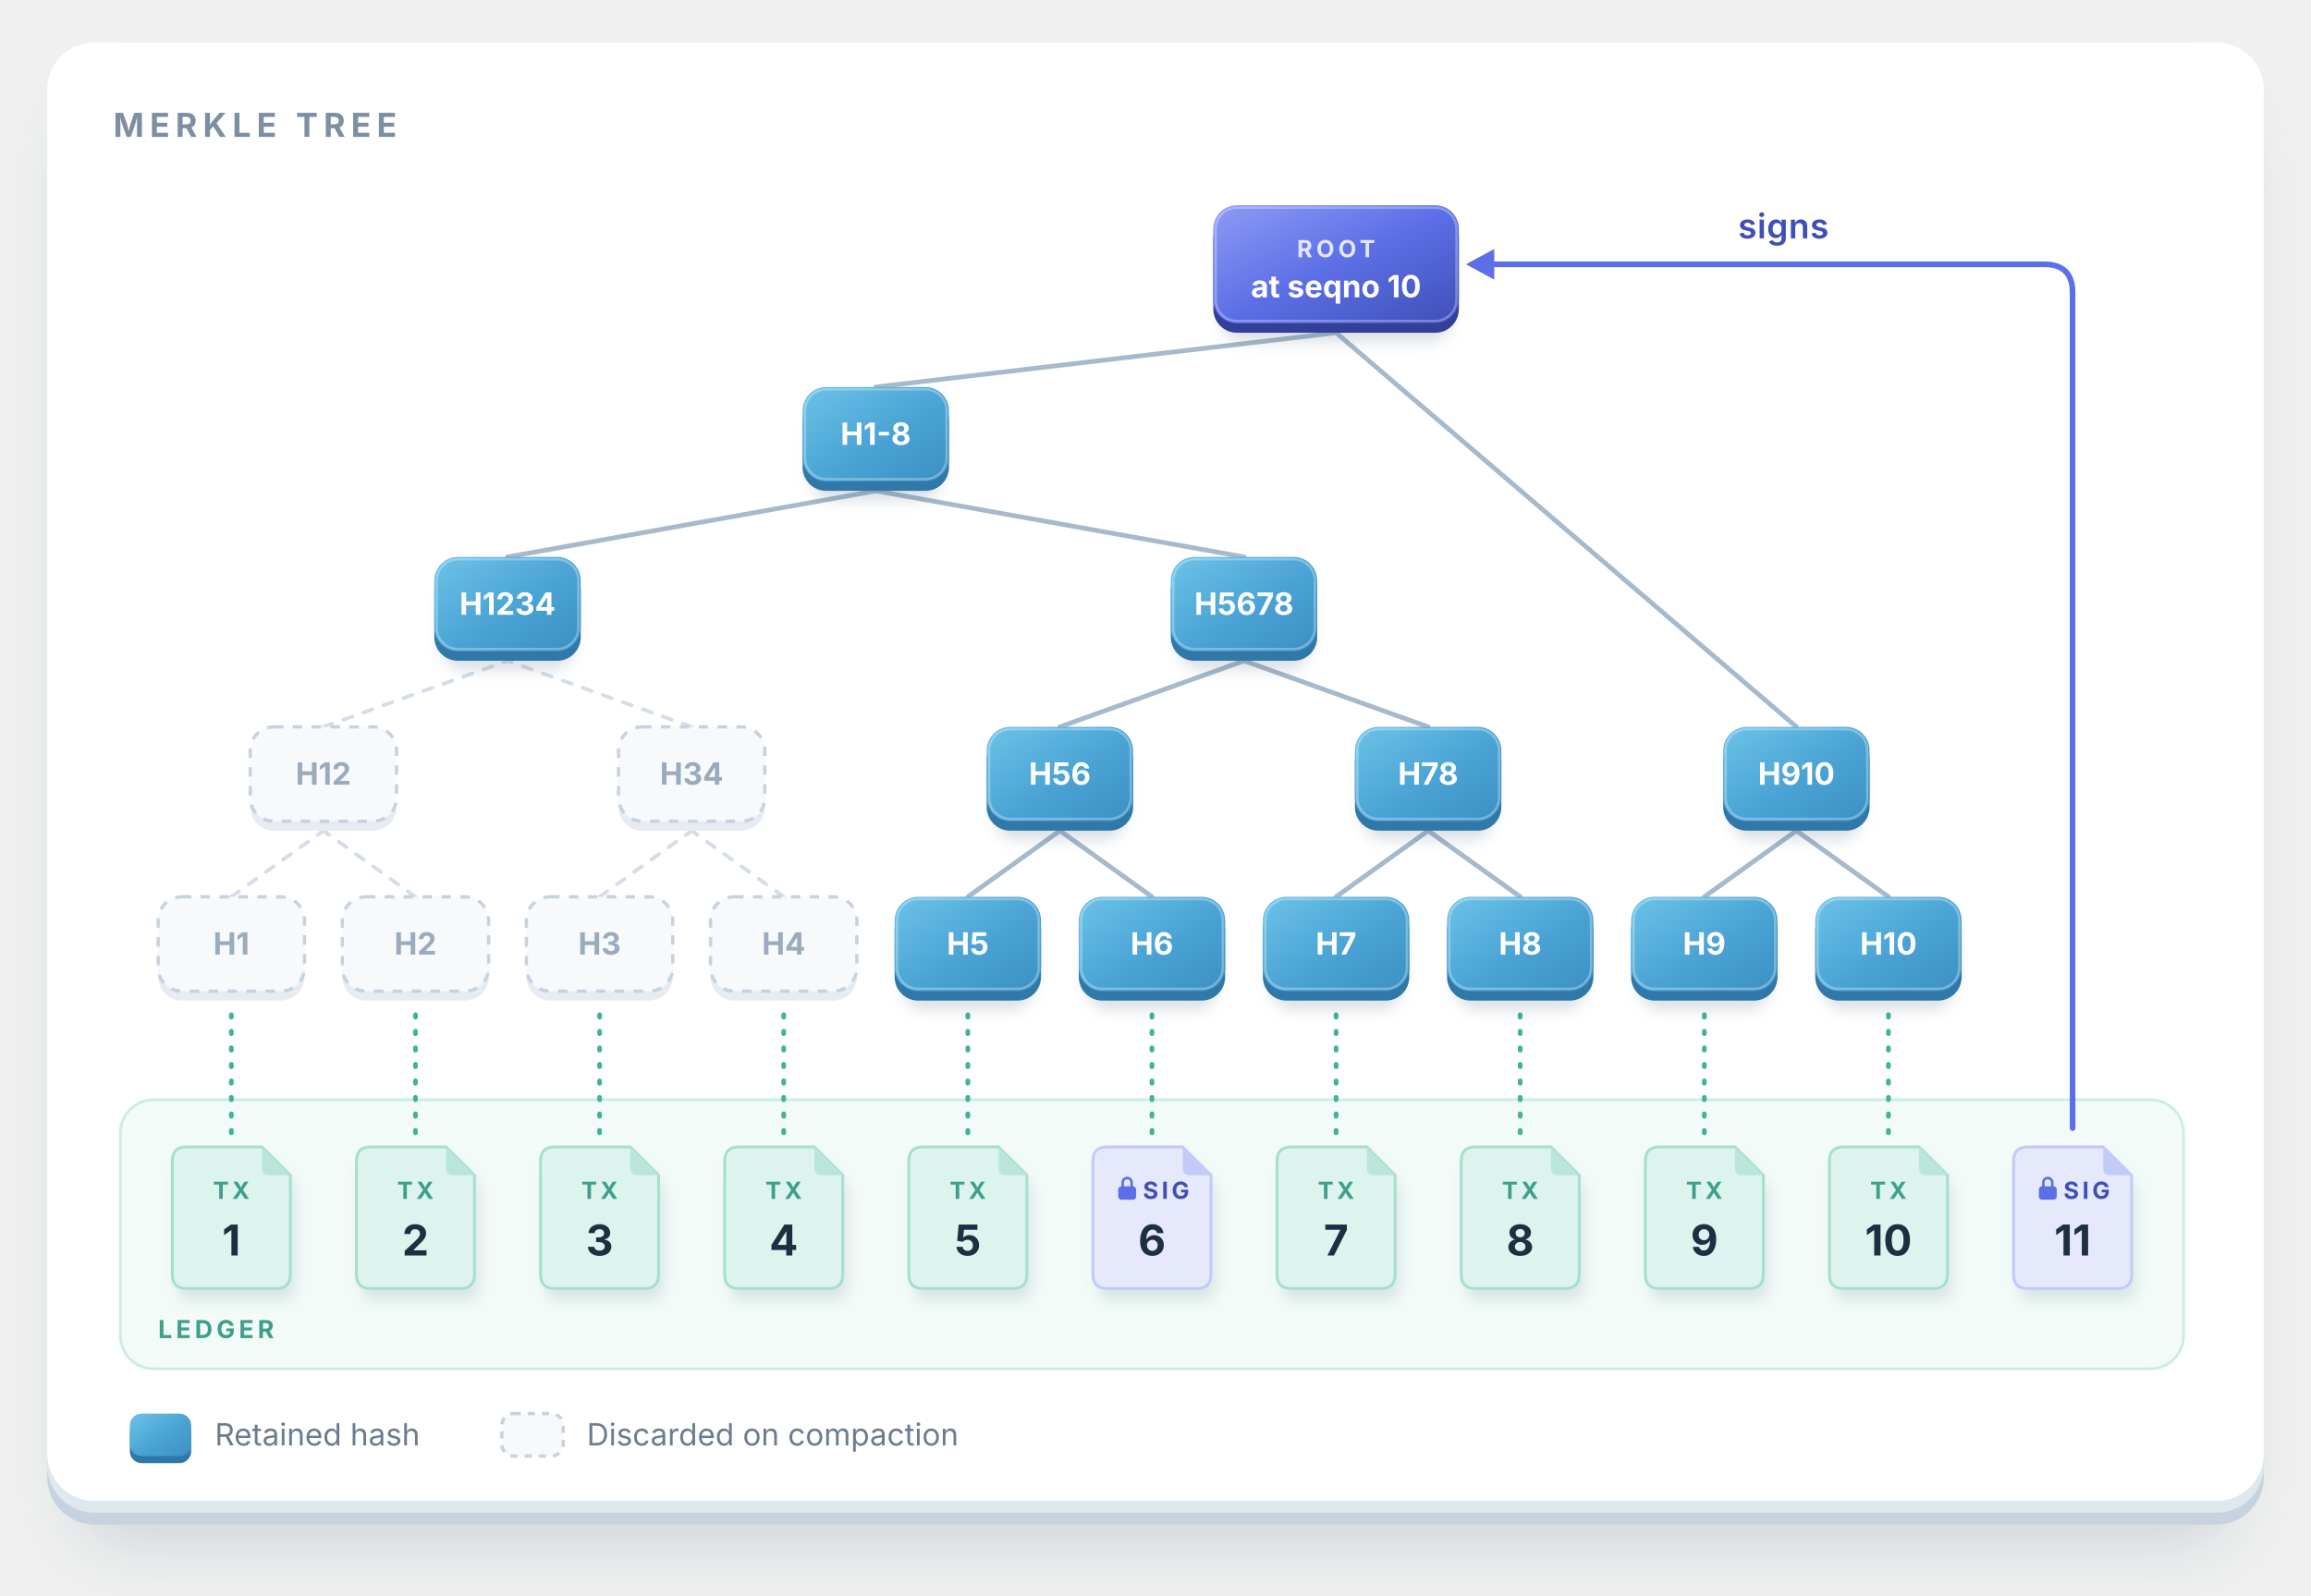
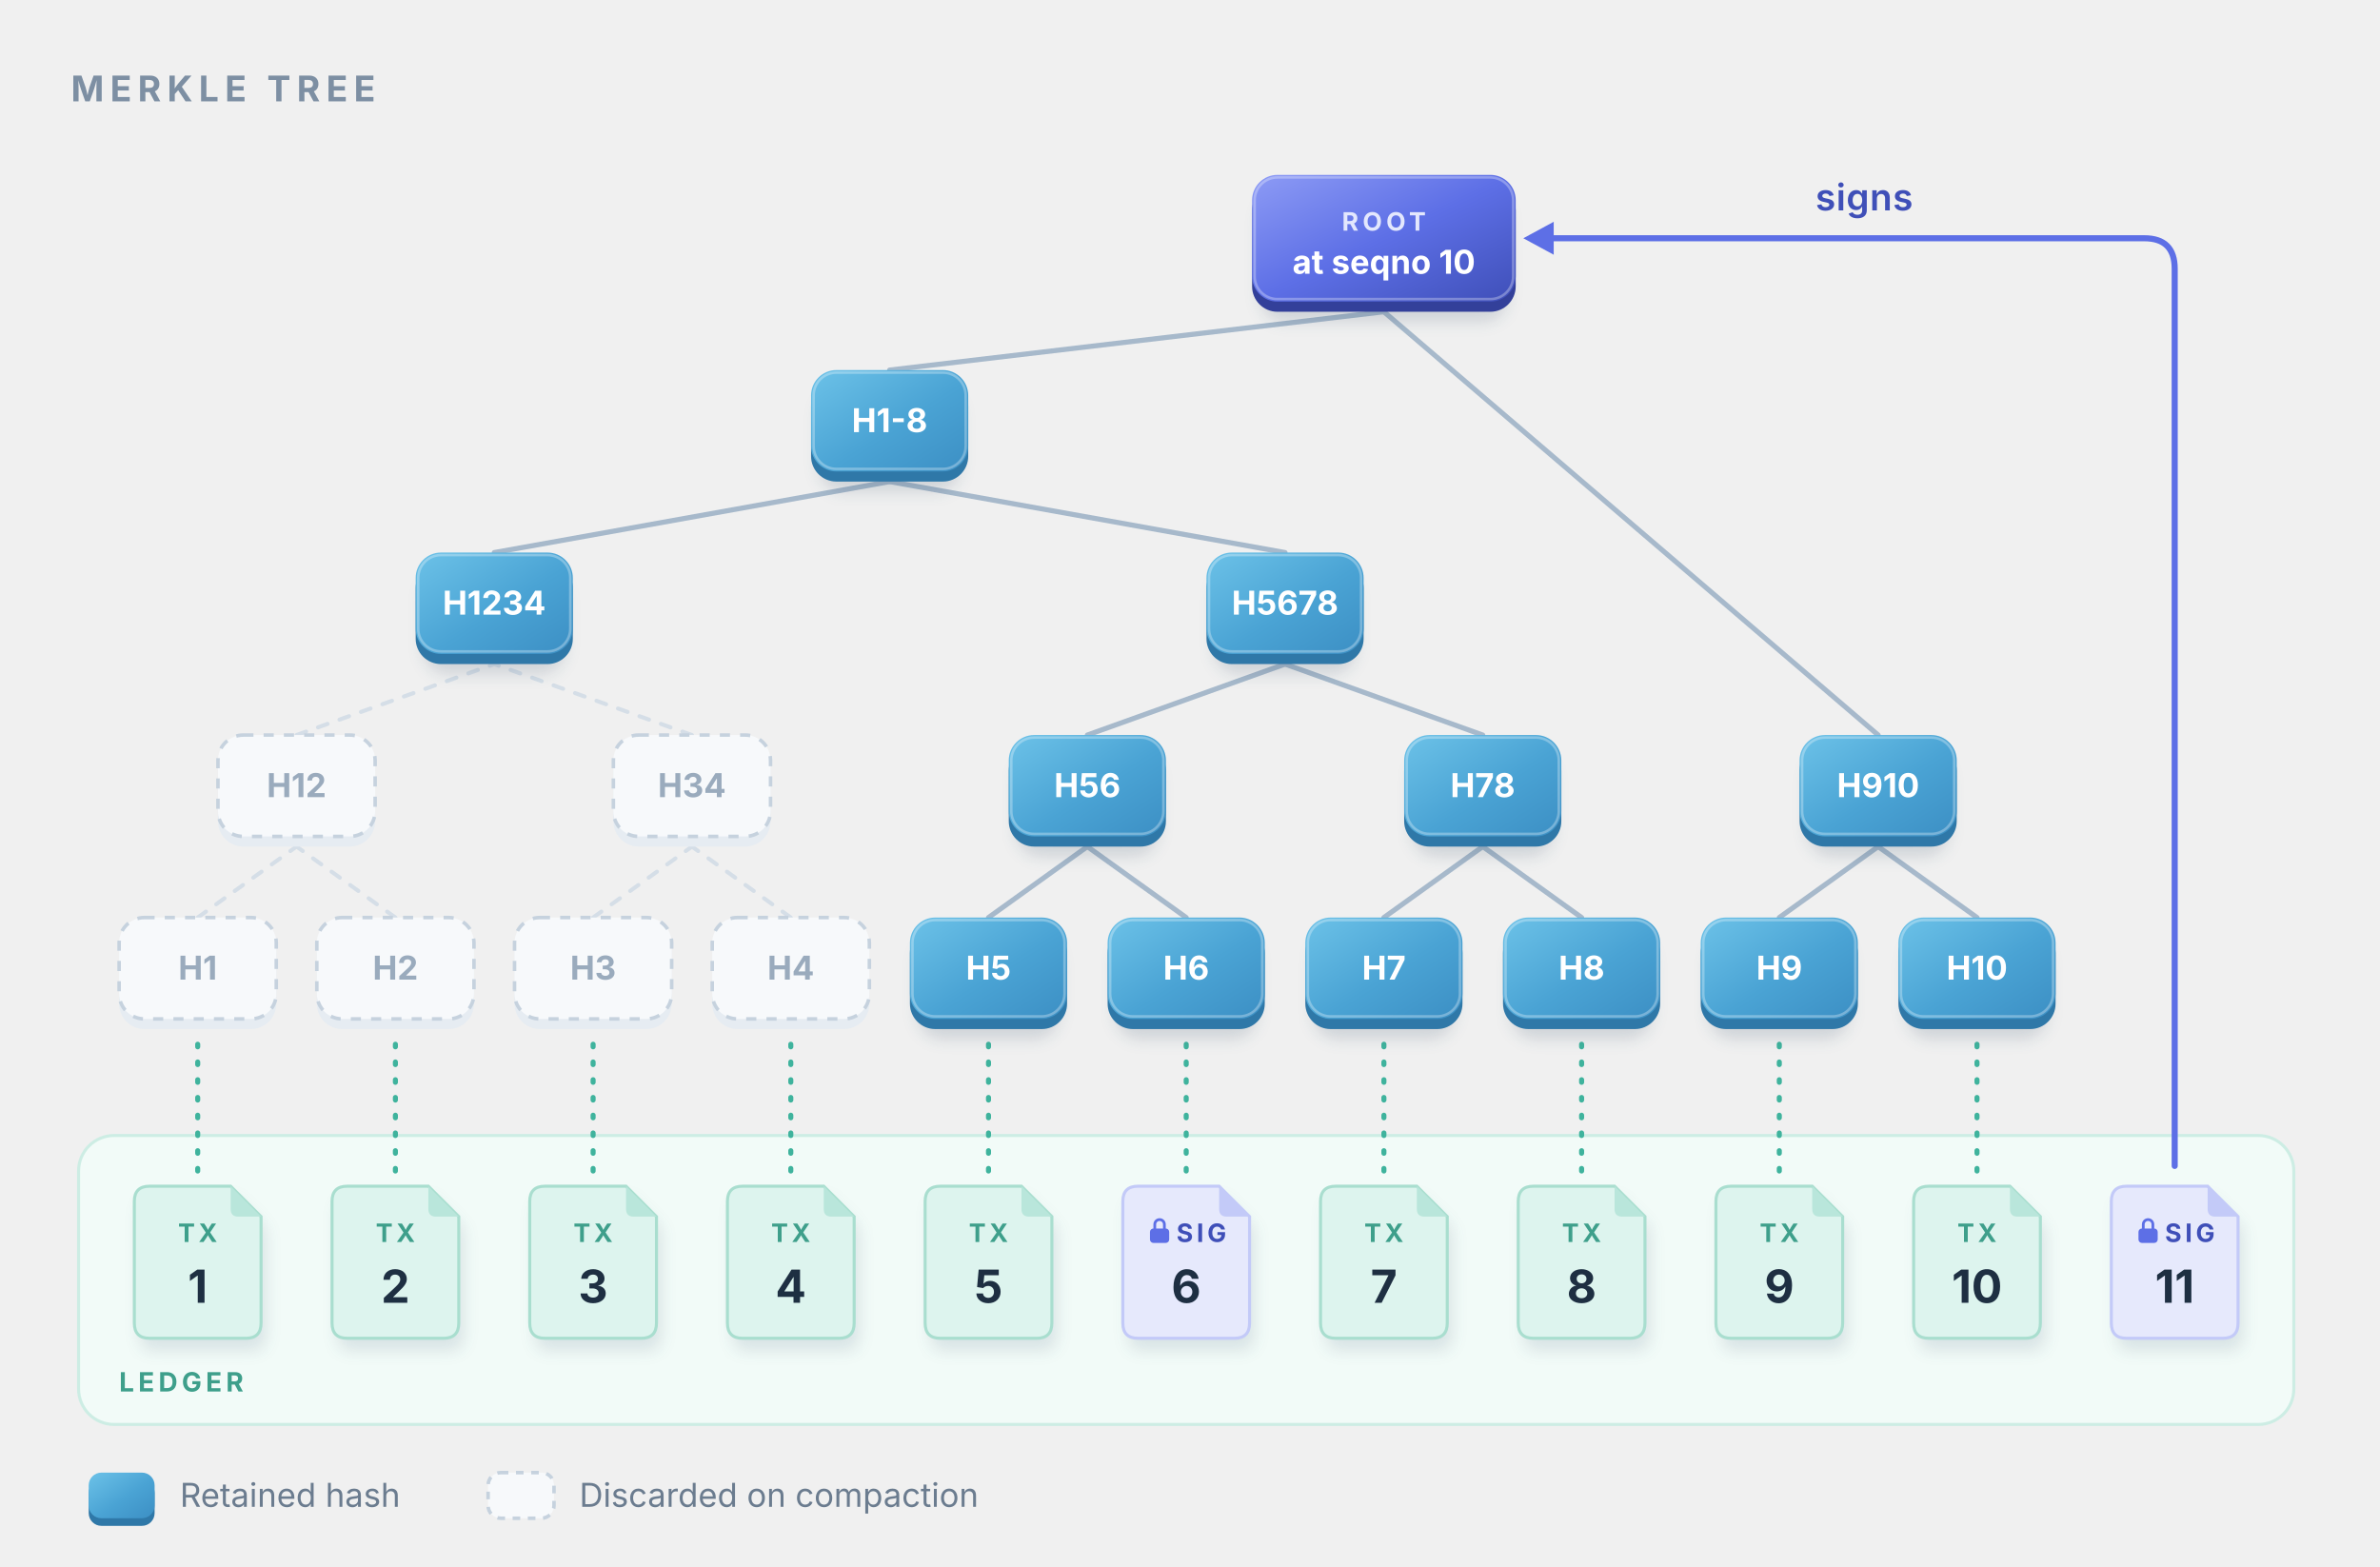
- <svg xmlns="http://www.w3.org/2000/svg" width="979" height="676" viewBox="0 0 979 676" fill="none" role="img" aria-labelledby="title desc">
+ <svg xmlns="http://www.w3.org/2000/svg" width="939" height="618" viewBox="20 18 939 618" fill="none" role="img" aria-labelledby="title desc">
  <defs>
    <filter id="blur3" x="-30%" y="-30%" width="160%" height="160%">
      <feGaussianBlur stdDeviation="3" />
    </filter>
    <filter id="blur6" x="-30%" y="-30%" width="160%" height="160%">
      <feGaussianBlur stdDeviation="6" />
    </filter>
    <filter id="blur14" x="-20%" y="-30%" width="140%" height="160%">
      <feGaussianBlur stdDeviation="14" />
    </filter>
    <symbol id="lock" viewBox="0 0 24 24">
      <rect x="5" y="10.5" width="14" height="10.5" rx="2.5" fill="currentColor" />
      <path d="M8.5 10.5V7.5a3.5 3.5 0 0 1 7 0v3" stroke="currentColor" stroke-width="2" stroke-linecap="round" fill="none" />
    </symbol>
    <linearGradient id="hash" x1="0" y1="0" x2="1" y2="1">
      <stop stop-color="#6CC2E8" />
      <stop offset=".55" stop-color="#4AA3D4" />
      <stop offset="1" stop-color="#3C8FC4" />
    </linearGradient>
    <linearGradient id="root" x1="0" y1="0" x2="1" y2="1">
      <stop stop-color="#8D9BF5" />
      <stop offset=".5" stop-color="#5D6FE6" />
      <stop offset="1" stop-color="#3F4FB8" />
    </linearGradient>
  </defs>
  <g font-family="Inter, 'Segoe UI', ui-sans-serif, system-ui, sans-serif">
-     <rect x="32" y="44" width="915" height="610" rx="22" fill="#1D3B58" opacity=".16" filter="url(#blur14)" />
-     <rect x="20" y="28" width="939" height="618" rx="20" fill="#C6D2DE" />
-     <rect x="20" y="23" width="939" height="618" rx="20" fill="#DFE7EF" />
-     <rect x="20" y="18" width="939" height="618" rx="20" fill="#FFFFFF" />
    <text x="48" y="58" fill="#7D8FA3" font-size="14" font-weight="700" letter-spacing="2.4">MERKLE TREE</text>
    <path d="M98 380L137 352" stroke="#D5DEE7" stroke-width="1.6" stroke-dasharray="4 5" stroke-linecap="round" />
    <path d="M176 380L137 352" stroke="#D5DEE7" stroke-width="1.6" stroke-dasharray="4 5" stroke-linecap="round" />
    <path d="M254 380L293 352" stroke="#D5DEE7" stroke-width="1.6" stroke-dasharray="4 5" stroke-linecap="round" />
    <path d="M332 380L293 352" stroke="#D5DEE7" stroke-width="1.6" stroke-dasharray="4 5" stroke-linecap="round" />
    <path d="M410 380L449 352" stroke="#A7B9CB" stroke-width="2" stroke-linecap="round" />
    <path d="M488 380L449 352" stroke="#A7B9CB" stroke-width="2" stroke-linecap="round" />
    <path d="M566 380L605 352" stroke="#A7B9CB" stroke-width="2" stroke-linecap="round" />
    <path d="M644 380L605 352" stroke="#A7B9CB" stroke-width="2" stroke-linecap="round" />
    <path d="M722 380L761 352" stroke="#A7B9CB" stroke-width="2" stroke-linecap="round" />
    <path d="M800 380L761 352" stroke="#A7B9CB" stroke-width="2" stroke-linecap="round" />
    <path d="M137 308L215 280" stroke="#D5DEE7" stroke-width="1.6" stroke-dasharray="4 5" stroke-linecap="round" />
    <path d="M293 308L215 280" stroke="#D5DEE7" stroke-width="1.6" stroke-dasharray="4 5" stroke-linecap="round" />
    <path d="M449 308L527 280" stroke="#A7B9CB" stroke-width="2" stroke-linecap="round" />
    <path d="M605 308L527 280" stroke="#A7B9CB" stroke-width="2" stroke-linecap="round" />
    <path d="M215 236L371 208" stroke="#A7B9CB" stroke-width="2" stroke-linecap="round" />
    <path d="M527 236L371 208" stroke="#A7B9CB" stroke-width="2" stroke-linecap="round" />
    <path d="M371 164L566 141" stroke="#A7B9CB" stroke-width="2" stroke-linecap="round" />
    <path d="M761 308L566 141" stroke="#A7B9CB" stroke-width="2" stroke-linecap="round" />
    <rect x="51" y="466" width="874" height="114" rx="14" fill="#F2FBF8" stroke="#CDEDE4" stroke-width="1.2" />
    <text x="67" y="567" fill="#3E9F8B" font-size="10.5" font-weight="700" letter-spacing="1.6">LEDGER</text>
    <path d="M98 430V480" stroke="#3FB39D" stroke-width="2" stroke-linecap="round" stroke-dasharray="1 6" />
    <path d="M176 430V480" stroke="#3FB39D" stroke-width="2" stroke-linecap="round" stroke-dasharray="1 6" />
    <path d="M254 430V480" stroke="#3FB39D" stroke-width="2" stroke-linecap="round" stroke-dasharray="1 6" />
    <path d="M332 430V480" stroke="#3FB39D" stroke-width="2" stroke-linecap="round" stroke-dasharray="1 6" />
    <path d="M410 430V480" stroke="#3FB39D" stroke-width="2" stroke-linecap="round" stroke-dasharray="1 6" />
    <path d="M488 430V480" stroke="#3FB39D" stroke-width="2" stroke-linecap="round" stroke-dasharray="1 6" />
    <path d="M566 430V480" stroke="#3FB39D" stroke-width="2" stroke-linecap="round" stroke-dasharray="1 6" />
    <path d="M644 430V480" stroke="#3FB39D" stroke-width="2" stroke-linecap="round" stroke-dasharray="1 6" />
    <path d="M722 430V480" stroke="#3FB39D" stroke-width="2" stroke-linecap="round" stroke-dasharray="1 6" />
    <path d="M800 430V480" stroke="#3FB39D" stroke-width="2" stroke-linecap="round" stroke-dasharray="1 6" />
    <path d="M878 478V124Q878 112 866 112H632" stroke="#5D6FE6" stroke-width="2.4" stroke-linecap="round" stroke-linejoin="round" />
    <polygon points="621,112 633,105.5 633,118.5" fill="#5D6FE6" />
    <text x="755.5" y="101" fill="#3F4FB8" font-size="14.5" font-weight="600" text-anchor="middle" letter-spacing=".2">signs</text>
    <rect x="67" y="384" width="62" height="40" rx="10" fill="#E6ECF2" />
    <rect x="67" y="380" width="62" height="40" rx="10" fill="#F7F9FB" stroke="#C6D2DE" stroke-width="1.4" stroke-dasharray="4 4" />
    <text x="98" y="404.5" fill="#9AABBD" font-size="13" font-weight="650" text-anchor="middle">H1</text>
    <rect x="145" y="384" width="62" height="40" rx="10" fill="#E6ECF2" />
    <rect x="145" y="380" width="62" height="40" rx="10" fill="#F7F9FB" stroke="#C6D2DE" stroke-width="1.4" stroke-dasharray="4 4" />
    <text x="176" y="404.5" fill="#9AABBD" font-size="13" font-weight="650" text-anchor="middle">H2</text>
    <rect x="223" y="384" width="62" height="40" rx="10" fill="#E6ECF2" />
    <rect x="223" y="380" width="62" height="40" rx="10" fill="#F7F9FB" stroke="#C6D2DE" stroke-width="1.4" stroke-dasharray="4 4" />
    <text x="254" y="404.5" fill="#9AABBD" font-size="13" font-weight="650" text-anchor="middle">H3</text>
    <rect x="301" y="384" width="62" height="40" rx="10" fill="#E6ECF2" />
    <rect x="301" y="380" width="62" height="40" rx="10" fill="#F7F9FB" stroke="#C6D2DE" stroke-width="1.4" stroke-dasharray="4 4" />
    <text x="332" y="404.5" fill="#9AABBD" font-size="13" font-weight="650" text-anchor="middle">H4</text>
    <rect x="382" y="388" width="56" height="40" rx="10" fill="#1D3B58" opacity=".16" filter="url(#blur3)" />
    <rect x="379" y="384" width="62" height="40" rx="10" fill="#2F78A8" />
    <rect x="379" y="380" width="62" height="40" rx="10" fill="url(#hash)" />
    <rect x="380" y="381" width="60" height="38" rx="9" stroke="#FFFFFF" stroke-opacity=".3" stroke-width="1" />
    <text x="410" y="404.5" fill="#FFFFFF" font-size="13" font-weight="650" text-anchor="middle">H5</text>
    <rect x="460" y="388" width="56" height="40" rx="10" fill="#1D3B58" opacity=".16" filter="url(#blur3)" />
    <rect x="457" y="384" width="62" height="40" rx="10" fill="#2F78A8" />
    <rect x="457" y="380" width="62" height="40" rx="10" fill="url(#hash)" />
    <rect x="458" y="381" width="60" height="38" rx="9" stroke="#FFFFFF" stroke-opacity=".3" stroke-width="1" />
    <text x="488" y="404.5" fill="#FFFFFF" font-size="13" font-weight="650" text-anchor="middle">H6</text>
    <rect x="538" y="388" width="56" height="40" rx="10" fill="#1D3B58" opacity=".16" filter="url(#blur3)" />
    <rect x="535" y="384" width="62" height="40" rx="10" fill="#2F78A8" />
    <rect x="535" y="380" width="62" height="40" rx="10" fill="url(#hash)" />
    <rect x="536" y="381" width="60" height="38" rx="9" stroke="#FFFFFF" stroke-opacity=".3" stroke-width="1" />
    <text x="566" y="404.5" fill="#FFFFFF" font-size="13" font-weight="650" text-anchor="middle">H7</text>
    <rect x="616" y="388" width="56" height="40" rx="10" fill="#1D3B58" opacity=".16" filter="url(#blur3)" />
    <rect x="613" y="384" width="62" height="40" rx="10" fill="#2F78A8" />
    <rect x="613" y="380" width="62" height="40" rx="10" fill="url(#hash)" />
    <rect x="614" y="381" width="60" height="38" rx="9" stroke="#FFFFFF" stroke-opacity=".3" stroke-width="1" />
    <text x="644" y="404.5" fill="#FFFFFF" font-size="13" font-weight="650" text-anchor="middle">H8</text>
    <rect x="694" y="388" width="56" height="40" rx="10" fill="#1D3B58" opacity=".16" filter="url(#blur3)" />
    <rect x="691" y="384" width="62" height="40" rx="10" fill="#2F78A8" />
    <rect x="691" y="380" width="62" height="40" rx="10" fill="url(#hash)" />
    <rect x="692" y="381" width="60" height="38" rx="9" stroke="#FFFFFF" stroke-opacity=".3" stroke-width="1" />
    <text x="722" y="404.5" fill="#FFFFFF" font-size="13" font-weight="650" text-anchor="middle">H9</text>
    <rect x="772" y="388" width="56" height="40" rx="10" fill="#1D3B58" opacity=".16" filter="url(#blur3)" />
    <rect x="769" y="384" width="62" height="40" rx="10" fill="#2F78A8" />
    <rect x="769" y="380" width="62" height="40" rx="10" fill="url(#hash)" />
    <rect x="770" y="381" width="60" height="38" rx="9" stroke="#FFFFFF" stroke-opacity=".3" stroke-width="1" />
    <text x="800" y="404.5" fill="#FFFFFF" font-size="13" font-weight="650" text-anchor="middle">H10</text>
    <rect x="106" y="312" width="62" height="40" rx="10" fill="#E6ECF2" />
    <rect x="106" y="308" width="62" height="40" rx="10" fill="#F7F9FB" stroke="#C6D2DE" stroke-width="1.4" stroke-dasharray="4 4" />
    <text x="137" y="332.5" fill="#9AABBD" font-size="13" font-weight="650" text-anchor="middle">H12</text>
    <rect x="262" y="312" width="62" height="40" rx="10" fill="#E6ECF2" />
    <rect x="262" y="308" width="62" height="40" rx="10" fill="#F7F9FB" stroke="#C6D2DE" stroke-width="1.4" stroke-dasharray="4 4" />
    <text x="293" y="332.5" fill="#9AABBD" font-size="13" font-weight="650" text-anchor="middle">H34</text>
    <rect x="421" y="316" width="56" height="40" rx="10" fill="#1D3B58" opacity=".16" filter="url(#blur3)" />
    <rect x="418" y="312" width="62" height="40" rx="10" fill="#2F78A8" />
    <rect x="418" y="308" width="62" height="40" rx="10" fill="url(#hash)" />
    <rect x="419" y="309" width="60" height="38" rx="9" stroke="#FFFFFF" stroke-opacity=".3" stroke-width="1" />
    <text x="449" y="332.5" fill="#FFFFFF" font-size="13" font-weight="650" text-anchor="middle">H56</text>
    <rect x="577" y="316" width="56" height="40" rx="10" fill="#1D3B58" opacity=".16" filter="url(#blur3)" />
    <rect x="574" y="312" width="62" height="40" rx="10" fill="#2F78A8" />
    <rect x="574" y="308" width="62" height="40" rx="10" fill="url(#hash)" />
    <rect x="575" y="309" width="60" height="38" rx="9" stroke="#FFFFFF" stroke-opacity=".3" stroke-width="1" />
    <text x="605" y="332.5" fill="#FFFFFF" font-size="13" font-weight="650" text-anchor="middle">H78</text>
    <rect x="733" y="316" width="56" height="40" rx="10" fill="#1D3B58" opacity=".16" filter="url(#blur3)" />
    <rect x="730" y="312" width="62" height="40" rx="10" fill="#2F78A8" />
    <rect x="730" y="308" width="62" height="40" rx="10" fill="url(#hash)" />
    <rect x="731" y="309" width="60" height="38" rx="9" stroke="#FFFFFF" stroke-opacity=".3" stroke-width="1" />
    <text x="761" y="332.5" fill="#FFFFFF" font-size="13" font-weight="650" text-anchor="middle">H910</text>
    <rect x="187" y="244" width="56" height="40" rx="10" fill="#1D3B58" opacity=".16" filter="url(#blur3)" />
    <rect x="184" y="240" width="62" height="40" rx="10" fill="#2F78A8" />
    <rect x="184" y="236" width="62" height="40" rx="10" fill="url(#hash)" />
    <rect x="185" y="237" width="60" height="38" rx="9" stroke="#FFFFFF" stroke-opacity=".3" stroke-width="1" />
    <text x="215" y="260.5" fill="#FFFFFF" font-size="13" font-weight="650" text-anchor="middle">H1234</text>
    <rect x="499" y="244" width="56" height="40" rx="10" fill="#1D3B58" opacity=".16" filter="url(#blur3)" />
    <rect x="496" y="240" width="62" height="40" rx="10" fill="#2F78A8" />
    <rect x="496" y="236" width="62" height="40" rx="10" fill="url(#hash)" />
    <rect x="497" y="237" width="60" height="38" rx="9" stroke="#FFFFFF" stroke-opacity=".3" stroke-width="1" />
    <text x="527" y="260.5" fill="#FFFFFF" font-size="13" font-weight="650" text-anchor="middle">H5678</text>
    <rect x="343" y="172" width="56" height="40" rx="10" fill="#1D3B58" opacity=".16" filter="url(#blur3)" />
    <rect x="340" y="168" width="62" height="40" rx="10" fill="#2F78A8" />
    <rect x="340" y="164" width="62" height="40" rx="10" fill="url(#hash)" />
    <rect x="341" y="165" width="60" height="38" rx="9" stroke="#FFFFFF" stroke-opacity=".3" stroke-width="1" />
    <text x="371" y="188.5" fill="#FFFFFF" font-size="13" font-weight="650" text-anchor="middle">H1-8</text>
    <rect x="517" y="95" width="98" height="50" rx="10" fill="#1D3B58" opacity=".16" filter="url(#blur3)" />
    <rect x="514" y="91" width="104" height="50" rx="10" fill="#33409A" />
    <rect x="514" y="87" width="104" height="50" rx="10" fill="url(#root)" />
    <rect x="515" y="88" width="102" height="48" rx="9" stroke="#FFFFFF" stroke-opacity=".3" stroke-width="1" />
    <text x="566" y="109" fill="#E3E7FD" font-size="10" font-weight="700" text-anchor="middle" letter-spacing="1.6">ROOT</text>
    <text x="566" y="126" fill="#FFFFFF" font-size="13" font-weight="650" text-anchor="middle">at seqno 10</text>
    <path d="M79 486H111L123 498V540Q123 546 117 546H79Q73 546 73 540V492Q73 486 79 486Z" transform="translate(2 5)" fill="#1D3B58" opacity=".12" filter="url(#blur3)" />
    <path d="M79 486H111L123 498V540Q123 546 117 546H79Q73 546 73 540V492Q73 486 79 486Z" fill="#DDF4EE" stroke="#A9DECF" stroke-width="1.2" />
    <path d="M111 486V495Q111 498 114 498H123Z" fill="#B9E6DB" />
    <text x="98" y="508" fill="#3E9F8B" font-size="10" font-weight="700" text-anchor="middle" letter-spacing="1.4">TX</text>
    <text x="98" y="532" fill="#1E2F42" font-size="18" font-weight="700" text-anchor="middle">1</text>
    <path d="M157 486H189L201 498V540Q201 546 195 546H157Q151 546 151 540V492Q151 486 157 486Z" transform="translate(2 5)" fill="#1D3B58" opacity=".12" filter="url(#blur3)" />
    <path d="M157 486H189L201 498V540Q201 546 195 546H157Q151 546 151 540V492Q151 486 157 486Z" fill="#DDF4EE" stroke="#A9DECF" stroke-width="1.2" />
    <path d="M189 486V495Q189 498 192 498H201Z" fill="#B9E6DB" />
    <text x="176" y="508" fill="#3E9F8B" font-size="10" font-weight="700" text-anchor="middle" letter-spacing="1.4">TX</text>
    <text x="176" y="532" fill="#1E2F42" font-size="18" font-weight="700" text-anchor="middle">2</text>
    <path d="M235 486H267L279 498V540Q279 546 273 546H235Q229 546 229 540V492Q229 486 235 486Z" transform="translate(2 5)" fill="#1D3B58" opacity=".12" filter="url(#blur3)" />
    <path d="M235 486H267L279 498V540Q279 546 273 546H235Q229 546 229 540V492Q229 486 235 486Z" fill="#DDF4EE" stroke="#A9DECF" stroke-width="1.2" />
    <path d="M267 486V495Q267 498 270 498H279Z" fill="#B9E6DB" />
    <text x="254" y="508" fill="#3E9F8B" font-size="10" font-weight="700" text-anchor="middle" letter-spacing="1.4">TX</text>
    <text x="254" y="532" fill="#1E2F42" font-size="18" font-weight="700" text-anchor="middle">3</text>
    <path d="M313 486H345L357 498V540Q357 546 351 546H313Q307 546 307 540V492Q307 486 313 486Z" transform="translate(2 5)" fill="#1D3B58" opacity=".12" filter="url(#blur3)" />
    <path d="M313 486H345L357 498V540Q357 546 351 546H313Q307 546 307 540V492Q307 486 313 486Z" fill="#DDF4EE" stroke="#A9DECF" stroke-width="1.2" />
    <path d="M345 486V495Q345 498 348 498H357Z" fill="#B9E6DB" />
    <text x="332" y="508" fill="#3E9F8B" font-size="10" font-weight="700" text-anchor="middle" letter-spacing="1.4">TX</text>
    <text x="332" y="532" fill="#1E2F42" font-size="18" font-weight="700" text-anchor="middle">4</text>
    <path d="M391 486H423L435 498V540Q435 546 429 546H391Q385 546 385 540V492Q385 486 391 486Z" transform="translate(2 5)" fill="#1D3B58" opacity=".12" filter="url(#blur3)" />
    <path d="M391 486H423L435 498V540Q435 546 429 546H391Q385 546 385 540V492Q385 486 391 486Z" fill="#DDF4EE" stroke="#A9DECF" stroke-width="1.2" />
    <path d="M423 486V495Q423 498 426 498H435Z" fill="#B9E6DB" />
    <text x="410" y="508" fill="#3E9F8B" font-size="10" font-weight="700" text-anchor="middle" letter-spacing="1.4">TX</text>
    <text x="410" y="532" fill="#1E2F42" font-size="18" font-weight="700" text-anchor="middle">5</text>
    <path d="M469 486H501L513 498V540Q513 546 507 546H469Q463 546 463 540V492Q463 486 469 486Z" transform="translate(2 5)" fill="#1D3B58" opacity=".12" filter="url(#blur3)" />
    <path d="M469 486H501L513 498V540Q513 546 507 546H469Q463 546 463 540V492Q463 486 469 486Z" fill="#E6E9FC" stroke="#C3CAF8" stroke-width="1.2" />
    <path d="M501 486V495Q501 498 504 498H513Z" fill="#C3CAF8" />
    <use href="#lock" x="471" y="497" width="13" height="13" color="#5D6FE6" />
    <text x="494" y="508" fill="#3F4FB8" font-size="10" font-weight="700" text-anchor="middle" letter-spacing="1.4">SIG</text>
    <text x="488" y="532" fill="#1E2F42" font-size="18" font-weight="700" text-anchor="middle">6</text>
    <path d="M547 486H579L591 498V540Q591 546 585 546H547Q541 546 541 540V492Q541 486 547 486Z" transform="translate(2 5)" fill="#1D3B58" opacity=".12" filter="url(#blur3)" />
    <path d="M547 486H579L591 498V540Q591 546 585 546H547Q541 546 541 540V492Q541 486 547 486Z" fill="#DDF4EE" stroke="#A9DECF" stroke-width="1.2" />
    <path d="M579 486V495Q579 498 582 498H591Z" fill="#B9E6DB" />
    <text x="566" y="508" fill="#3E9F8B" font-size="10" font-weight="700" text-anchor="middle" letter-spacing="1.4">TX</text>
    <text x="566" y="532" fill="#1E2F42" font-size="18" font-weight="700" text-anchor="middle">7</text>
    <path d="M625 486H657L669 498V540Q669 546 663 546H625Q619 546 619 540V492Q619 486 625 486Z" transform="translate(2 5)" fill="#1D3B58" opacity=".12" filter="url(#blur3)" />
    <path d="M625 486H657L669 498V540Q669 546 663 546H625Q619 546 619 540V492Q619 486 625 486Z" fill="#DDF4EE" stroke="#A9DECF" stroke-width="1.2" />
    <path d="M657 486V495Q657 498 660 498H669Z" fill="#B9E6DB" />
    <text x="644" y="508" fill="#3E9F8B" font-size="10" font-weight="700" text-anchor="middle" letter-spacing="1.4">TX</text>
    <text x="644" y="532" fill="#1E2F42" font-size="18" font-weight="700" text-anchor="middle">8</text>
    <path d="M703 486H735L747 498V540Q747 546 741 546H703Q697 546 697 540V492Q697 486 703 486Z" transform="translate(2 5)" fill="#1D3B58" opacity=".12" filter="url(#blur3)" />
    <path d="M703 486H735L747 498V540Q747 546 741 546H703Q697 546 697 540V492Q697 486 703 486Z" fill="#DDF4EE" stroke="#A9DECF" stroke-width="1.2" />
    <path d="M735 486V495Q735 498 738 498H747Z" fill="#B9E6DB" />
    <text x="722" y="508" fill="#3E9F8B" font-size="10" font-weight="700" text-anchor="middle" letter-spacing="1.4">TX</text>
    <text x="722" y="532" fill="#1E2F42" font-size="18" font-weight="700" text-anchor="middle">9</text>
    <path d="M781 486H813L825 498V540Q825 546 819 546H781Q775 546 775 540V492Q775 486 781 486Z" transform="translate(2 5)" fill="#1D3B58" opacity=".12" filter="url(#blur3)" />
    <path d="M781 486H813L825 498V540Q825 546 819 546H781Q775 546 775 540V492Q775 486 781 486Z" fill="#DDF4EE" stroke="#A9DECF" stroke-width="1.2" />
    <path d="M813 486V495Q813 498 816 498H825Z" fill="#B9E6DB" />
    <text x="800" y="508" fill="#3E9F8B" font-size="10" font-weight="700" text-anchor="middle" letter-spacing="1.4">TX</text>
    <text x="800" y="532" fill="#1E2F42" font-size="18" font-weight="700" text-anchor="middle">10</text>
    <path d="M859 486H891L903 498V540Q903 546 897 546H859Q853 546 853 540V492Q853 486 859 486Z" transform="translate(2 5)" fill="#1D3B58" opacity=".12" filter="url(#blur3)" />
    <path d="M859 486H891L903 498V540Q903 546 897 546H859Q853 546 853 540V492Q853 486 859 486Z" fill="#E6E9FC" stroke="#C3CAF8" stroke-width="1.2" />
    <path d="M891 486V495Q891 498 894 498H903Z" fill="#C3CAF8" />
    <use href="#lock" x="861" y="497" width="13" height="13" color="#5D6FE6" />
    <text x="884" y="508" fill="#3F4FB8" font-size="10" font-weight="700" text-anchor="middle" letter-spacing="1.4">SIG</text>
    <text x="878" y="532" fill="#1E2F42" font-size="18" font-weight="700" text-anchor="middle">11</text>
    <rect x="55" y="602" width="26" height="18" rx="5" fill="#2F78A8" />
    <rect x="55" y="599" width="26" height="18" rx="5" fill="url(#hash)" />
    <text x="91" y="612.5" fill="#6B7C8F" font-size="13">Retained hash</text>
    <rect x="212.57" y="599" width="26" height="18" rx="5" fill="#F7F9FB" stroke="#C6D2DE" stroke-width="1.4" stroke-dasharray="3 3" />
    <text x="248.57" y="612.5" fill="#6B7C8F" font-size="13">Discarded on compaction</text>
  </g>
</svg>
